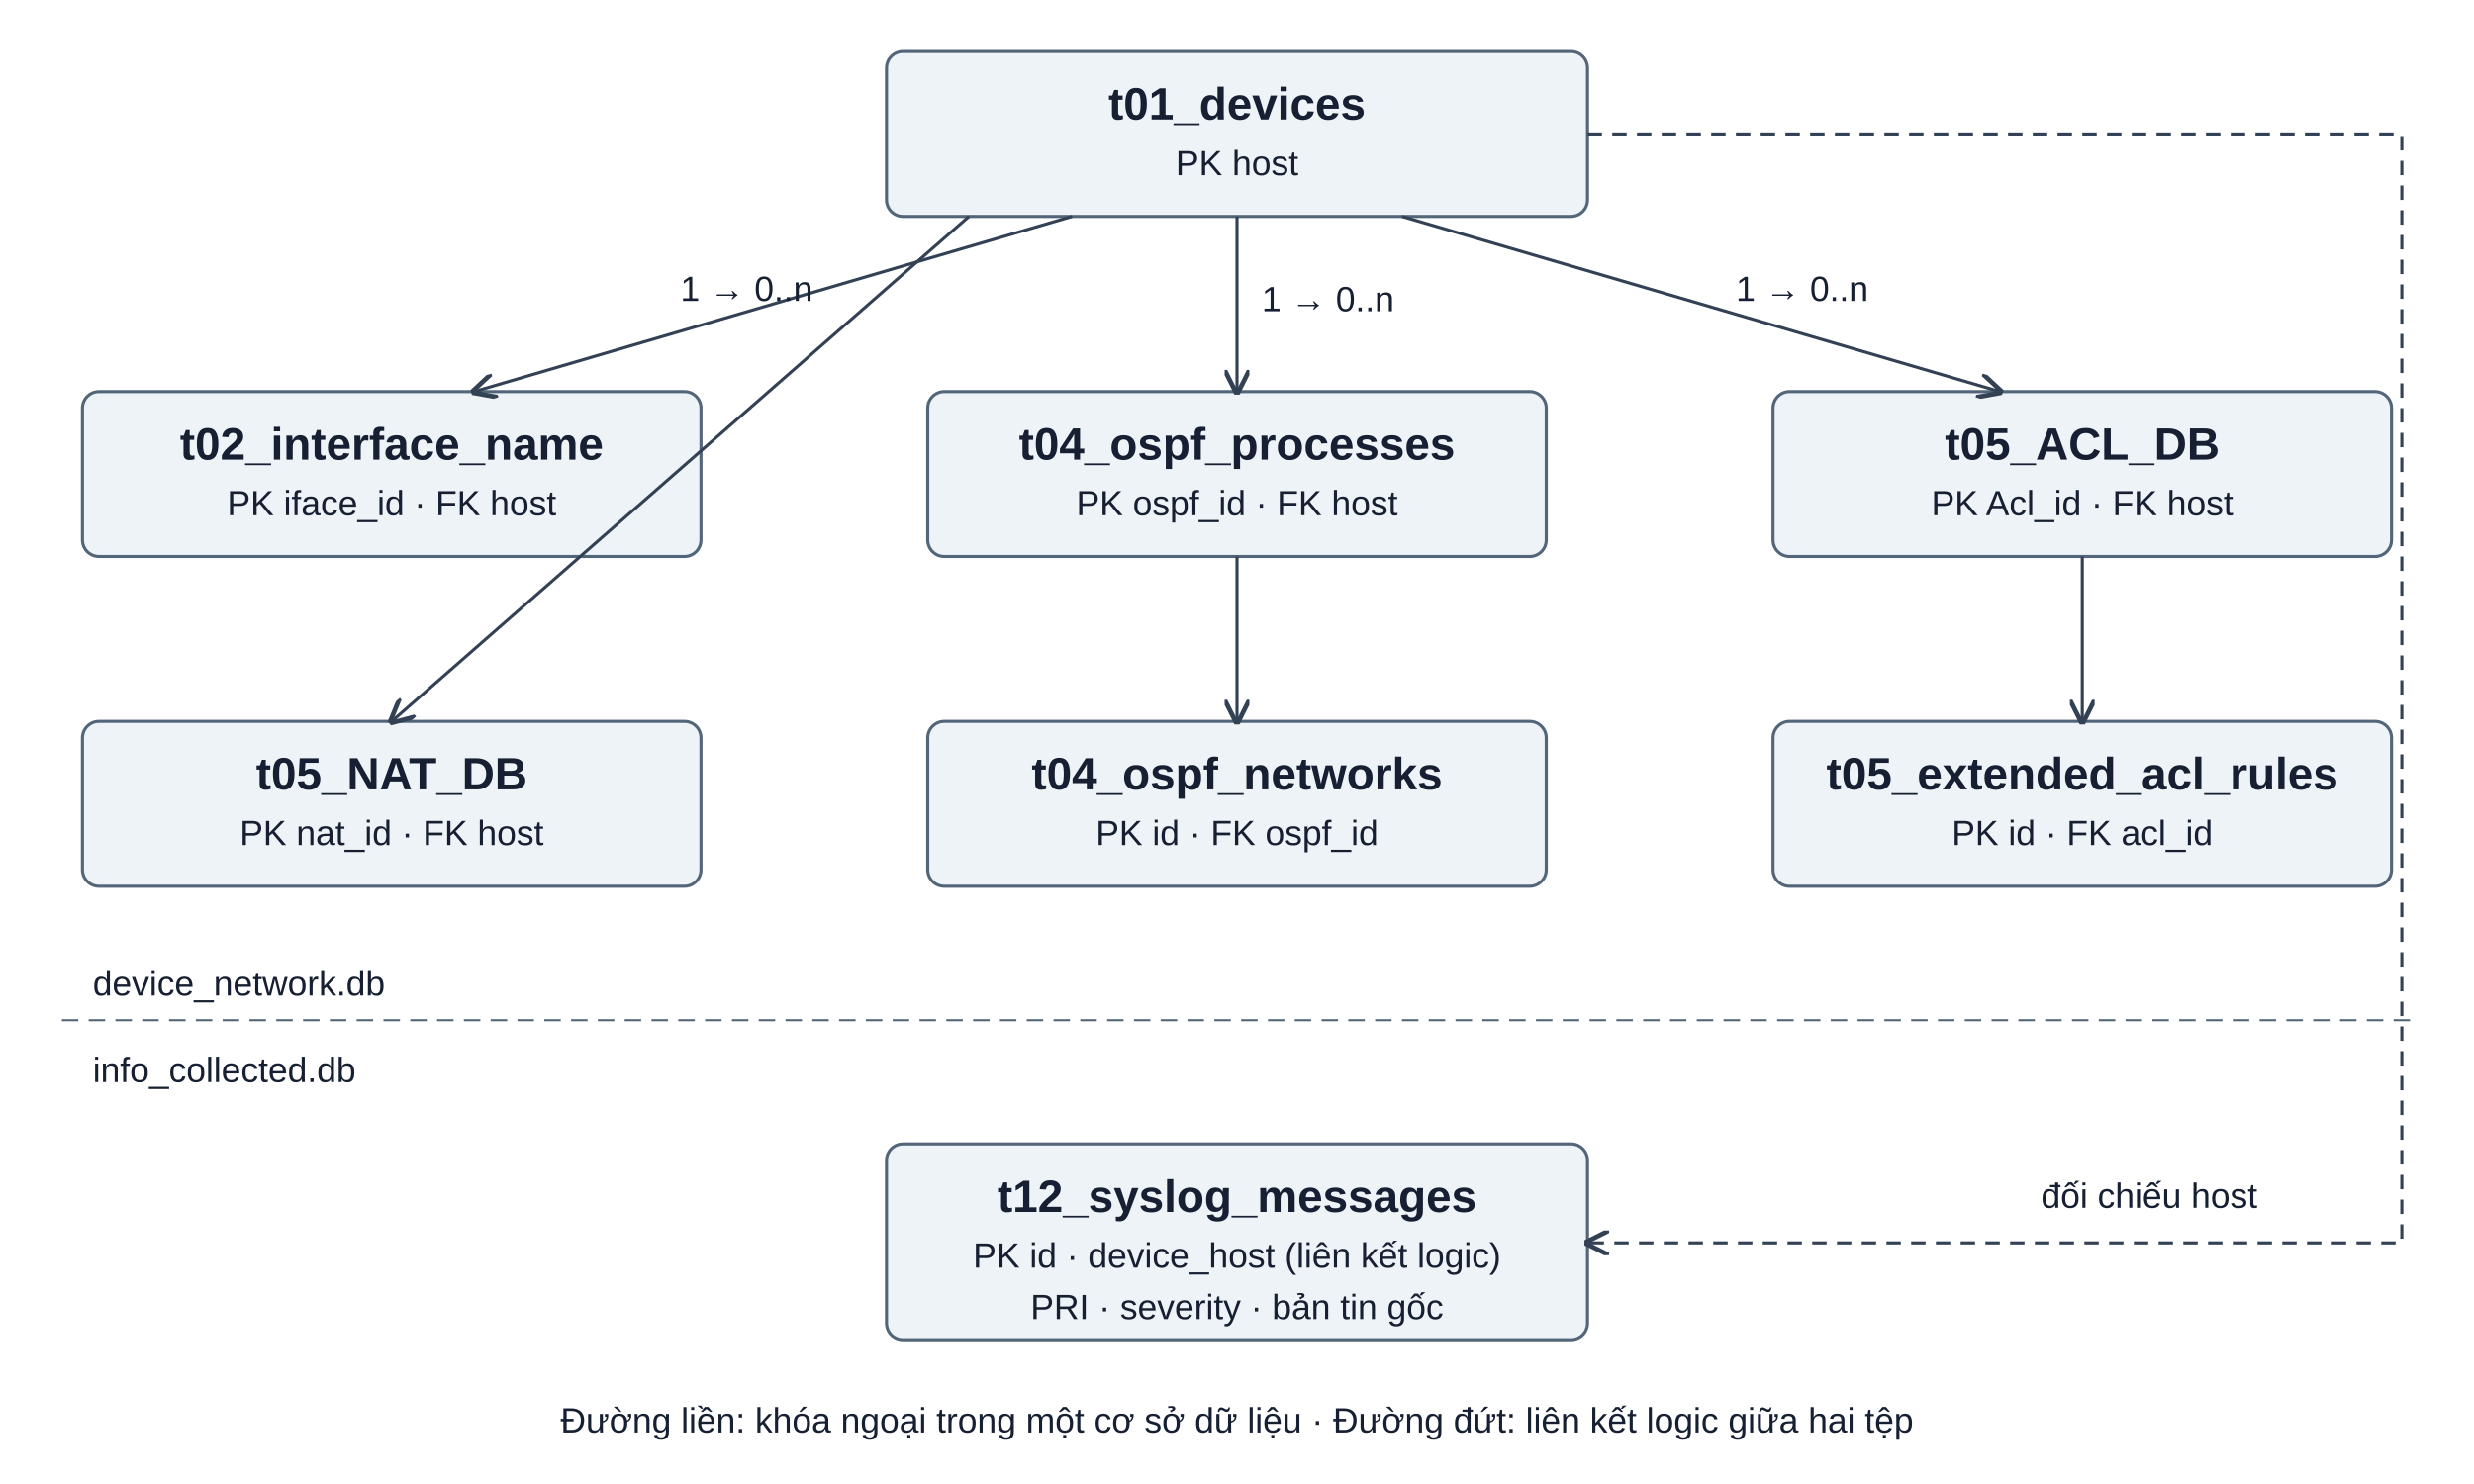
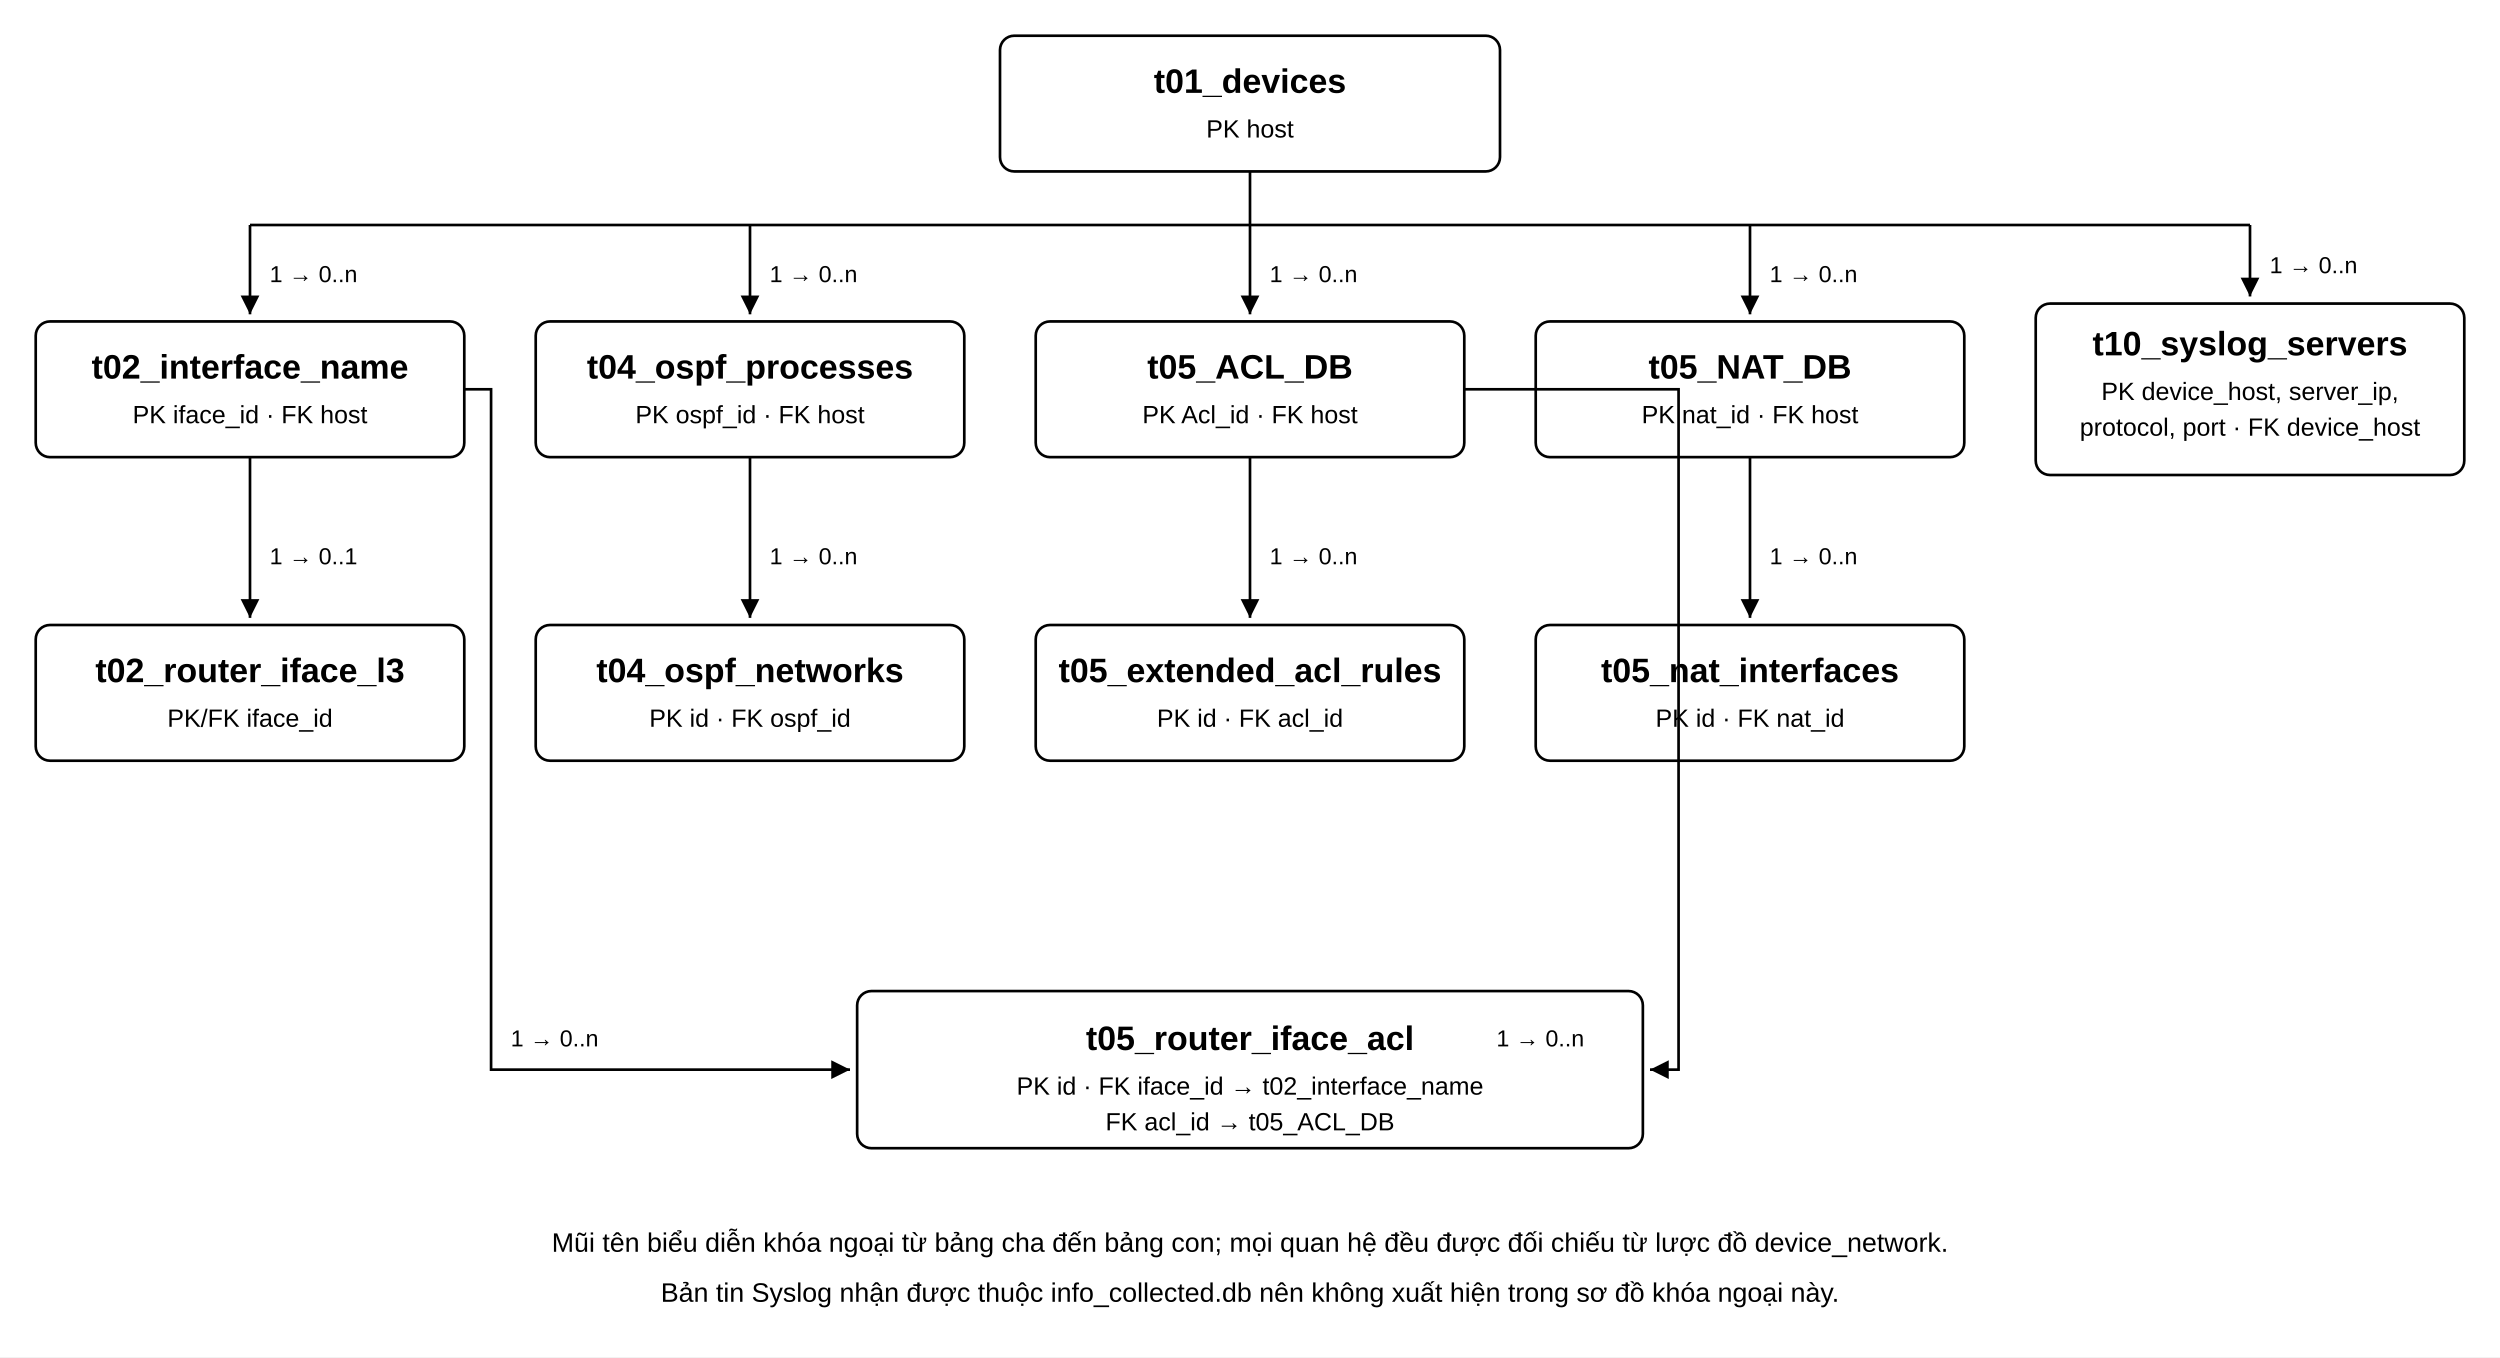
- <svg xmlns="http://www.w3.org/2000/svg" width="1200" height="720" viewBox="0 0 1200 720">
+ <svg xmlns="http://www.w3.org/2000/svg" width="1400" height="760" viewBox="0 0 1400 760">
  <defs>
-     <marker id="a" markerWidth="8" markerHeight="8" refX="7" refY="4" orient="auto">
-       <path d="M0,0 L8,4 L0,8" fill="none" stroke="#334155" stroke-width="1.5" />
+     <marker id="arrow" markerWidth="7" markerHeight="7" refX="10" refY="5" viewBox="0 0 10 10" orient="auto" markerUnits="strokeWidth">
+       <path d="M0,0 L10,5 L0,10 z" fill="#000000" />
    </marker>
-     <style>text{font-family:'Liberation Sans',sans-serif;fill:#172033}.title{font-size:22px;font-weight:700}.small{font-size:17px}.box{fill:#eef3f7;stroke:#526579;stroke-width:1.5}.rel{stroke:#334155;stroke-width:1.5;fill:none;marker-end:url(#a)}.logic{stroke:#334155;stroke-width:1.5;fill:none;stroke-dasharray:7 5;marker-end:url(#a)}</style>
+     <style>
+       text { font-family: 'Liberation Sans', Arial, sans-serif; fill: #000000; }
+       .title { font-size: 19px; font-weight: 700; }
+       .key { font-size: 14px; }
+       .card { font-size: 13px; }
+       .note { font-size: 15px; }
+       .box { fill: #ffffff; stroke: #000000; stroke-width: 1.5; }
+       .bus { fill: none; stroke: #000000; stroke-width: 1.5; }
+       .rel { fill: none; stroke: #000000; stroke-width: 1.5; marker-end: url(#arrow); }
+     </style>
  </defs>
-   <rect width="1200" height="720" fill="white" />
-   <g>
-     <rect class="box" x="430" y="25" width="340" height="80" rx="8" />
-     <text class="title" x="600" y="58" text-anchor="middle">t01_devices</text>
-     <text class="small" x="600" y="85" text-anchor="middle">PK host</text>
-     <rect class="box" x="40" y="190" width="300" height="80" rx="8" />
-     <text class="title" x="190" y="223" text-anchor="middle">t02_interface_name</text>
-     <text class="small" x="190" y="250" text-anchor="middle">PK iface_id · FK host</text>
-     <rect class="box" x="450" y="190" width="300" height="80" rx="8" />
-     <text class="title" x="600" y="223" text-anchor="middle">t04_ospf_processes</text>
-     <text class="small" x="600" y="250" text-anchor="middle">PK ospf_id · FK host</text>
-     <rect class="box" x="860" y="190" width="300" height="80" rx="8" />
-     <text class="title" x="1010" y="223" text-anchor="middle">t05_ACL_DB</text>
-     <text class="small" x="1010" y="250" text-anchor="middle">PK Acl_id · FK host</text>
-     <rect class="box" x="450" y="350" width="300" height="80" rx="8" />
-     <text class="title" x="600" y="383" text-anchor="middle">t04_ospf_networks</text>
-     <text class="small" x="600" y="410" text-anchor="middle">PK id · FK ospf_id</text>
-     <rect class="box" x="860" y="350" width="300" height="80" rx="8" />
-     <text class="title" x="1010" y="383" text-anchor="middle">t05_extended_acl_rules</text>
-     <text class="small" x="1010" y="410" text-anchor="middle">PK id · FK acl_id</text>
-     <rect class="box" x="40" y="350" width="300" height="80" rx="8" />
-     <text class="title" x="190" y="383" text-anchor="middle">t05_NAT_DB</text>
-     <text class="small" x="190" y="410" text-anchor="middle">PK nat_id · FK host</text>
-     <path class="rel" d="M520 105L230 190" />
-     <path class="rel" d="M600 105V190" />
-     <path class="rel" d="M680 105L970 190" />
-     <path class="rel" d="M470 105L190 350" />
-     <path class="rel" d="M600 270V350" />
-     <path class="rel" d="M1010 270V350" />
-     <text class="small" x="330" y="146">1 → 0..n</text>
-     <text class="small" x="612" y="151">1 → 0..n</text>
-     <text class="small" x="842" y="146">1 → 0..n</text>
-     <path d="M30 495H1170" stroke="#526579" stroke-dasharray="8 5" />
-     <text class="small" x="45" y="483">device_network.db</text>
-     <text class="small" x="45" y="525">info_collected.db</text>
-     <rect class="box" x="430" y="555" width="340" height="95" rx="8" />
-     <text class="title" x="600" y="588" text-anchor="middle">t12_syslog_messages</text>
-     <text class="small" x="600" y="615" text-anchor="middle">PK id · device_host (liên kết logic)</text>
-     <text class="small" x="600" y="640" text-anchor="middle">PRI · severity · bản tin gốc</text>
-     <path class="logic" d="M770 65H1165V603H770" />
-     <text class="small" x="990" y="586">đối chiếu host</text>
-     <text class="small" x="600" y="695" text-anchor="middle">Đường liền: khóa ngoại trong một cơ sở dữ liệu · Đường đứt: liên kết logic giữa hai tệp</text>
-   </g>
+   <rect width="1400" height="760" fill="#ffffff" />
+   <rect class="box" x="560" y="20" width="280" height="76" rx="8" />
+   <text class="title" x="700" y="52" text-anchor="middle">t01_devices</text>
+   <text class="key" x="700" y="77" text-anchor="middle">PK host</text>
+   <rect class="box" x="20" y="180" width="240" height="76" rx="8" />
+   <text class="title" x="140" y="212" text-anchor="middle">t02_interface_name</text>
+   <text class="key" x="140" y="237" text-anchor="middle">PK iface_id · FK host</text>
+   <rect class="box" x="300" y="180" width="240" height="76" rx="8" />
+   <text class="title" x="420" y="212" text-anchor="middle">t04_ospf_processes</text>
+   <text class="key" x="420" y="237" text-anchor="middle">PK ospf_id · FK host</text>
+   <rect class="box" x="580" y="180" width="240" height="76" rx="8" />
+   <text class="title" x="700" y="212" text-anchor="middle">t05_ACL_DB</text>
+   <text class="key" x="700" y="237" text-anchor="middle">PK Acl_id · FK host</text>
+   <rect class="box" x="860" y="180" width="240" height="76" rx="8" />
+   <text class="title" x="980" y="212" text-anchor="middle">t05_NAT_DB</text>
+   <text class="key" x="980" y="237" text-anchor="middle">PK nat_id · FK host</text>
+   <rect class="box" x="1140" y="170" width="240" height="96" rx="8" />
+   <text class="title" x="1260" y="199" text-anchor="middle">t10_syslog_servers</text>
+   <text class="key" x="1260" y="224" text-anchor="middle">PK device_host, server_ip,</text>
+   <text class="key" x="1260" y="244" text-anchor="middle">protocol, port · FK device_host</text>
+   <path class="bus" d="M700 96V126H140M140 126H1260" />
+   <path class="rel" d="M140 126V176" />
+   <path class="rel" d="M420 126V176" />
+   <path class="rel" d="M700 126V176" />
+   <path class="rel" d="M980 126V176" />
+   <path class="rel" d="M1260 126V166" />
+   <text class="card" x="151" y="158">1 → 0..n</text>
+   <text class="card" x="431" y="158">1 → 0..n</text>
+   <text class="card" x="711" y="158">1 → 0..n</text>
+   <text class="card" x="991" y="158">1 → 0..n</text>
+   <text class="card" x="1271" y="153">1 → 0..n</text>
+   <rect class="box" x="20" y="350" width="240" height="76" rx="8" />
+   <text class="title" x="140" y="382" text-anchor="middle">t02_router_iface_l3</text>
+   <text class="key" x="140" y="407" text-anchor="middle">PK/FK iface_id</text>
+   <rect class="box" x="300" y="350" width="240" height="76" rx="8" />
+   <text class="title" x="420" y="382" text-anchor="middle">t04_ospf_networks</text>
+   <text class="key" x="420" y="407" text-anchor="middle">PK id · FK ospf_id</text>
+   <rect class="box" x="580" y="350" width="240" height="76" rx="8" />
+   <text class="title" x="700" y="382" text-anchor="middle">t05_extended_acl_rules</text>
+   <text class="key" x="700" y="407" text-anchor="middle">PK id · FK acl_id</text>
+   <rect class="box" x="860" y="350" width="240" height="76" rx="8" />
+   <text class="title" x="980" y="382" text-anchor="middle">t05_nat_interfaces</text>
+   <text class="key" x="980" y="407" text-anchor="middle">PK id · FK nat_id</text>
+   <path class="rel" d="M140 256V346" />
+   <path class="rel" d="M420 256V346" />
+   <path class="rel" d="M700 256V346" />
+   <path class="rel" d="M980 256V346" />
+   <text class="card" x="151" y="316">1 → 0..1</text>
+   <text class="card" x="431" y="316">1 → 0..n</text>
+   <text class="card" x="711" y="316">1 → 0..n</text>
+   <text class="card" x="991" y="316">1 → 0..n</text>
+   <rect class="box" x="480" y="555" width="440" height="88" rx="8" />
+   <text class="title" x="700" y="588" text-anchor="middle">t05_router_iface_acl</text>
+   <text class="key" x="700" y="613" text-anchor="middle">PK id · FK iface_id → t02_interface_name</text>
+   <text class="key" x="700" y="633" text-anchor="middle">FK acl_id → t05_ACL_DB</text>
+   <path class="rel" d="M260 218H275V599H476" />
+   <path class="rel" d="M820 218H940V599H924" />
+   <text class="card" x="286" y="586">1 → 0..n</text>
+   <text class="card" x="838" y="586">1 → 0..n</text>
+   <text class="note" x="700" y="701" text-anchor="middle">Mũi tên biểu diễn khóa ngoại từ bảng cha đến bảng con; mọi quan hệ đều được đối chiếu từ lược đồ device_network.</text>
+   <text class="note" x="700" y="729" text-anchor="middle">Bản tin Syslog nhận được thuộc info_collected.db nên không xuất hiện trong sơ đồ khóa ngoại này.</text>
</svg>
